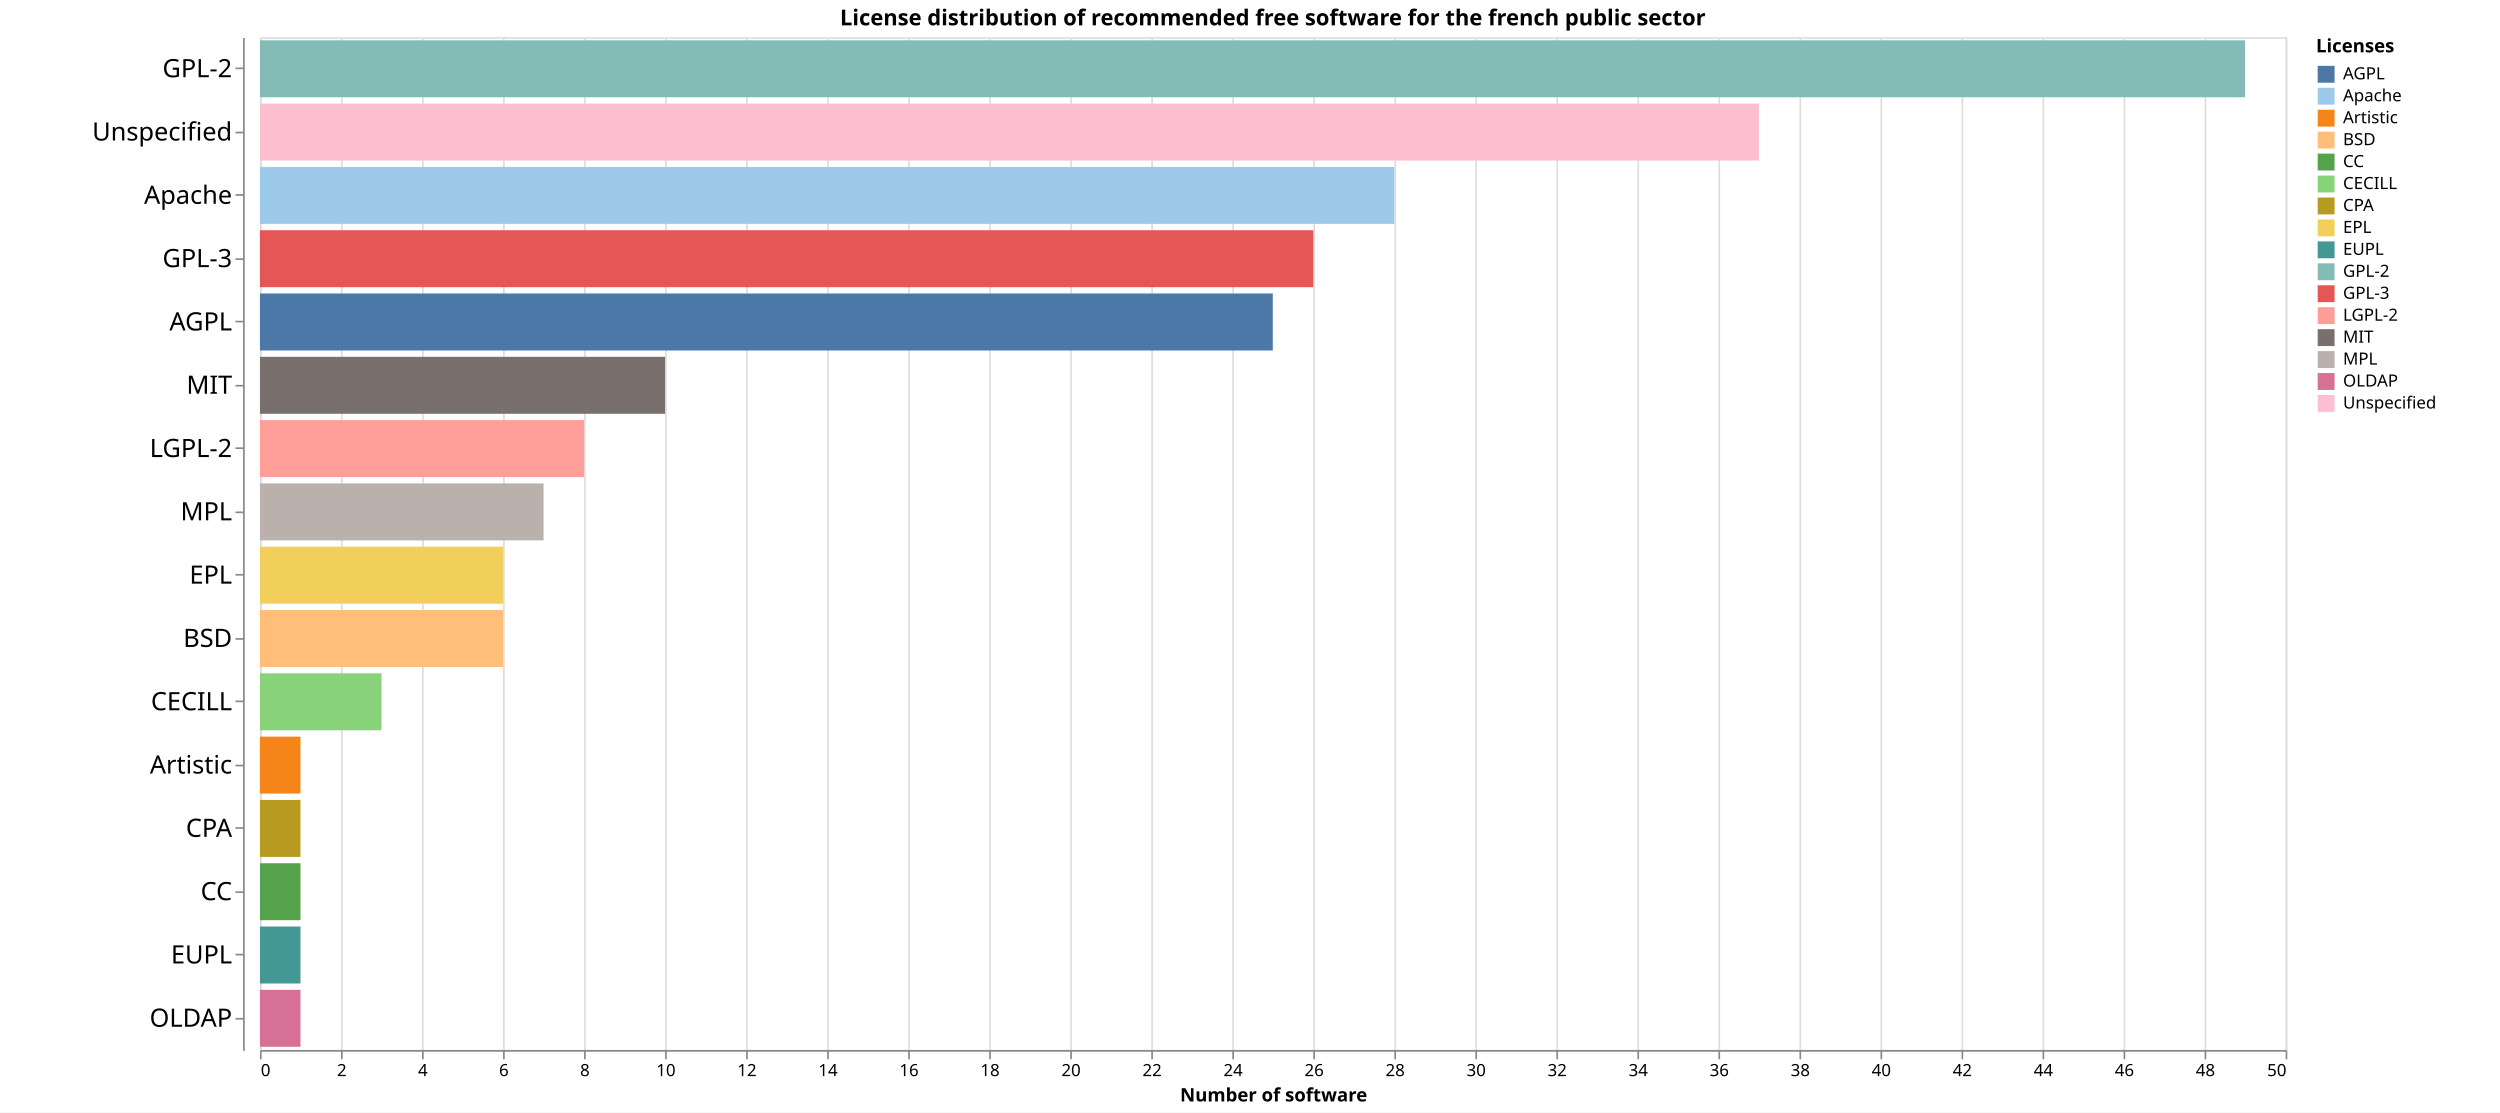
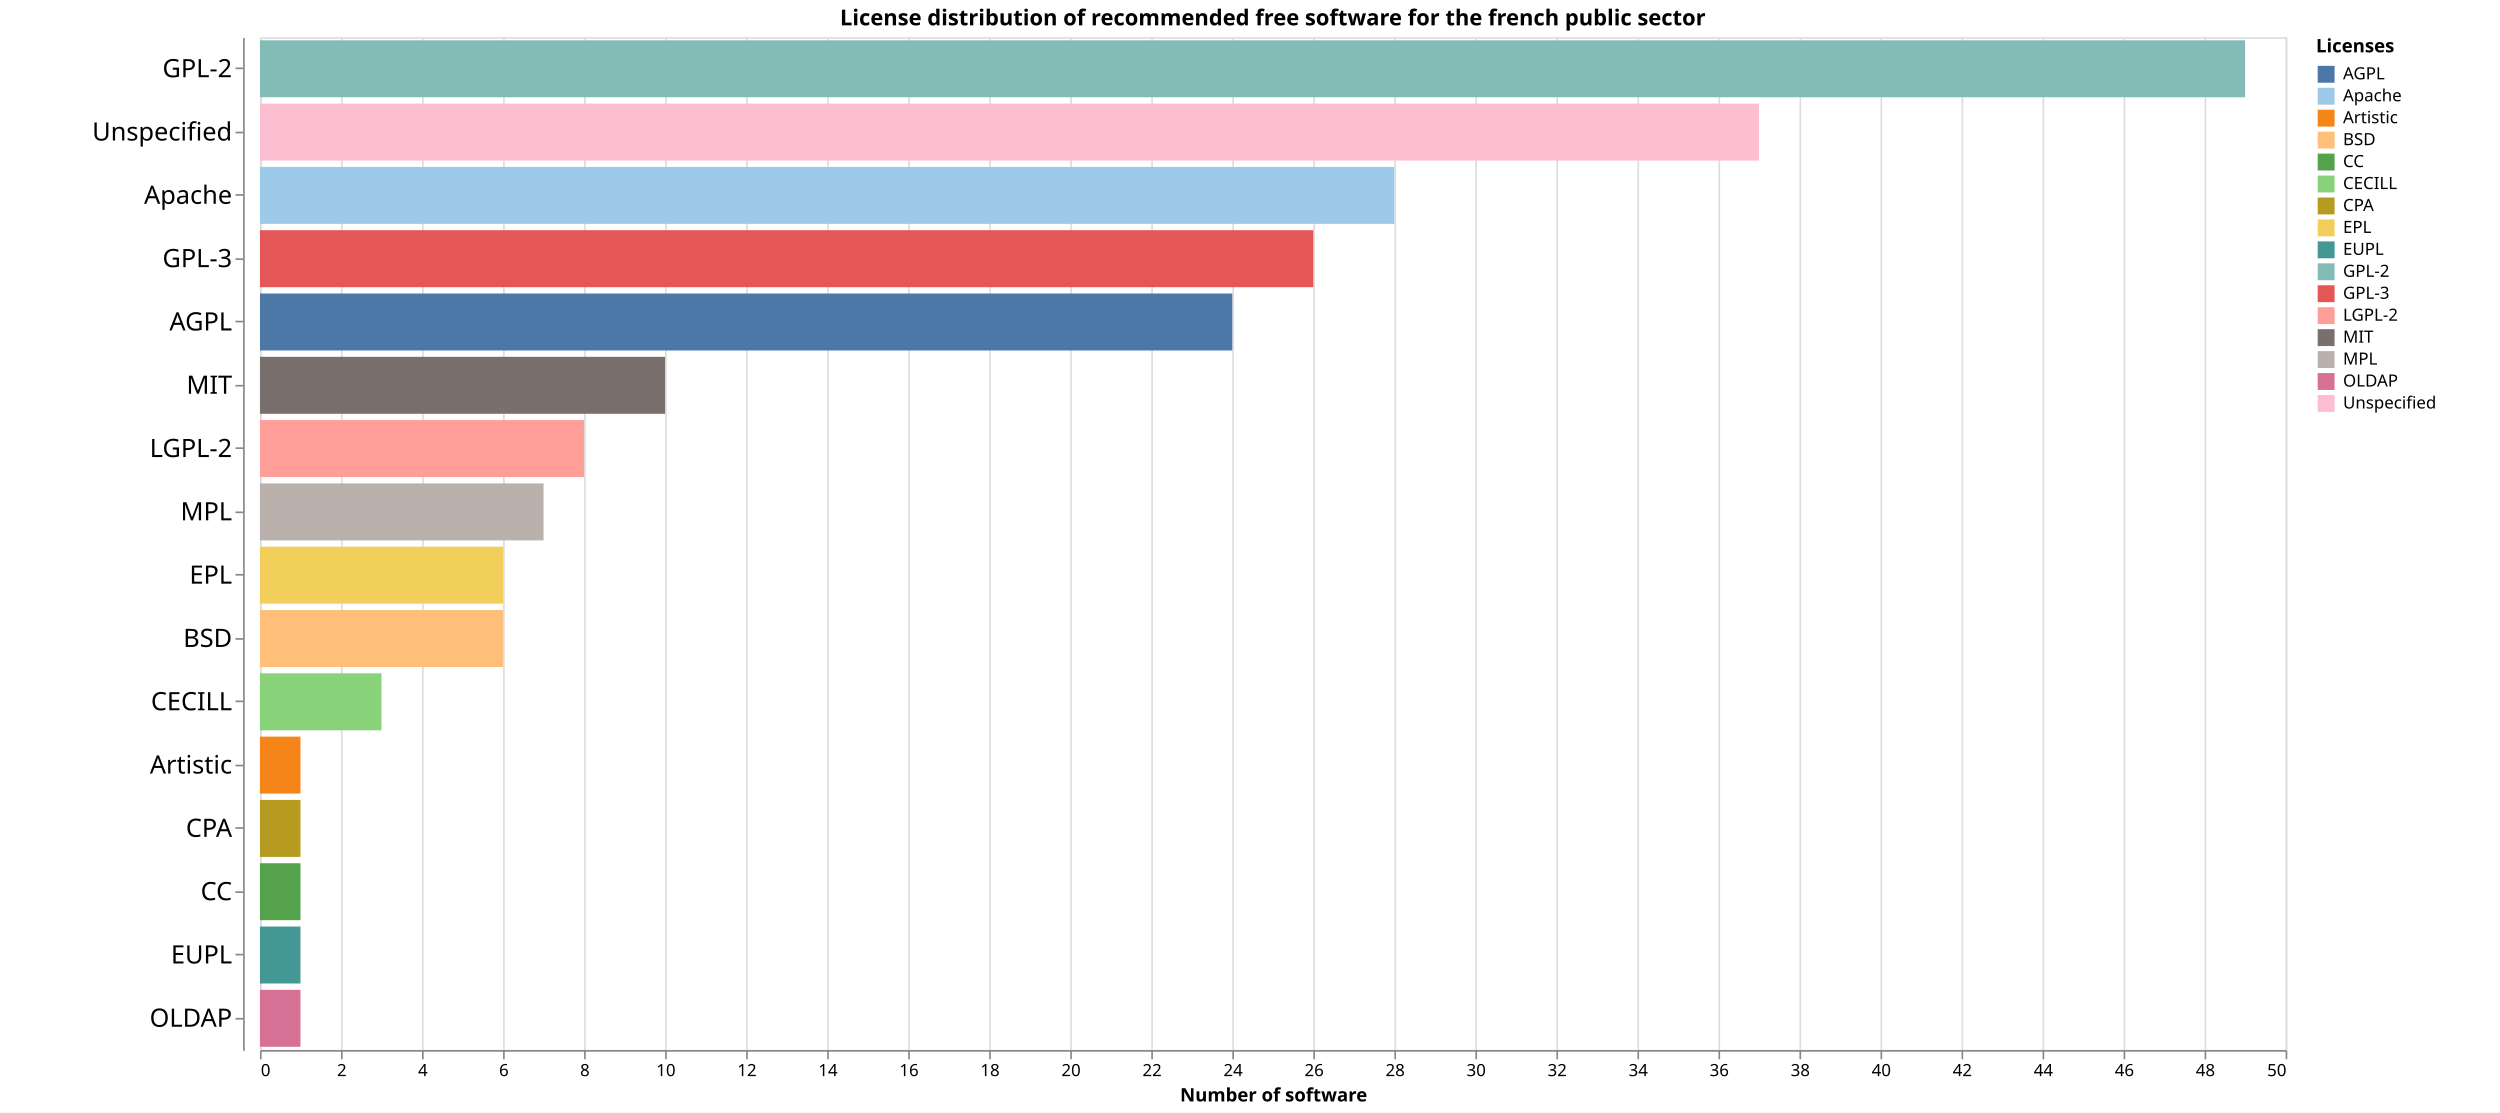
<svg xmlns="http://www.w3.org/2000/svg" class="marks" width="1481" height="659" viewBox="0 0 1481 659" version="1.1">
  <rect width="1481" height="659" fill="white" />
  <g fill="none" stroke-miterlimit="10" transform="translate(154,22)">
    <g class="mark-group role-frame root" role="graphics-object" aria-roledescription="group mark container">
      <g transform="translate(0,0)">
        <path class="background" aria-hidden="true" d="M0.5,0.5h1200v600h-1200Z" stroke="#ddd" />
        <g>
          <g class="mark-group role-axis" aria-hidden="true">
            <g transform="translate(0.5,600.5)">
              <path class="background" aria-hidden="true" d="M0,0h0v0h0Z" pointer-events="none" />
              <g>
                <g class="mark-rule role-axis-grid" pointer-events="none">
                  <line transform="translate(0,0)" x2="0" y2="-600" stroke="#ddd" stroke-width="1" opacity="1" />
                  <line transform="translate(48,0)" x2="0" y2="-600" stroke="#ddd" stroke-width="1" opacity="1" />
                  <line transform="translate(96,0)" x2="0" y2="-600" stroke="#ddd" stroke-width="1" opacity="1" />
                  <line transform="translate(144,0)" x2="0" y2="-600" stroke="#ddd" stroke-width="1" opacity="1" />
                  <line transform="translate(192,0)" x2="0" y2="-600" stroke="#ddd" stroke-width="1" opacity="1" />
                  <line transform="translate(240,0)" x2="0" y2="-600" stroke="#ddd" stroke-width="1" opacity="1" />
                  <line transform="translate(288,0)" x2="0" y2="-600" stroke="#ddd" stroke-width="1" opacity="1" />
                  <line transform="translate(336,0)" x2="0" y2="-600" stroke="#ddd" stroke-width="1" opacity="1" />
                  <line transform="translate(384,0)" x2="0" y2="-600" stroke="#ddd" stroke-width="1" opacity="1" />
                  <line transform="translate(432,0)" x2="0" y2="-600" stroke="#ddd" stroke-width="1" opacity="1" />
                  <line transform="translate(480,0)" x2="0" y2="-600" stroke="#ddd" stroke-width="1" opacity="1" />
                  <line transform="translate(528,0)" x2="0" y2="-600" stroke="#ddd" stroke-width="1" opacity="1" />
                  <line transform="translate(576,0)" x2="0" y2="-600" stroke="#ddd" stroke-width="1" opacity="1" />
                  <line transform="translate(624,0)" x2="0" y2="-600" stroke="#ddd" stroke-width="1" opacity="1" />
                  <line transform="translate(672,0)" x2="0" y2="-600" stroke="#ddd" stroke-width="1" opacity="1" />
                  <line transform="translate(720,0)" x2="0" y2="-600" stroke="#ddd" stroke-width="1" opacity="1" />
                  <line transform="translate(768,0)" x2="0" y2="-600" stroke="#ddd" stroke-width="1" opacity="1" />
                  <line transform="translate(816,0)" x2="0" y2="-600" stroke="#ddd" stroke-width="1" opacity="1" />
                  <line transform="translate(864,0)" x2="0" y2="-600" stroke="#ddd" stroke-width="1" opacity="1" />
                  <line transform="translate(912,0)" x2="0" y2="-600" stroke="#ddd" stroke-width="1" opacity="1" />
                  <line transform="translate(960,0)" x2="0" y2="-600" stroke="#ddd" stroke-width="1" opacity="1" />
                  <line transform="translate(1008,0)" x2="0" y2="-600" stroke="#ddd" stroke-width="1" opacity="1" />
                  <line transform="translate(1056,0)" x2="0" y2="-600" stroke="#ddd" stroke-width="1" opacity="1" />
                  <line transform="translate(1104,0)" x2="0" y2="-600" stroke="#ddd" stroke-width="1" opacity="1" />
                  <line transform="translate(1152,0)" x2="0" y2="-600" stroke="#ddd" stroke-width="1" opacity="1" />
                  <line transform="translate(1200,0)" x2="0" y2="-600" stroke="#ddd" stroke-width="1" opacity="1" />
                </g>
              </g>
              <path class="foreground" aria-hidden="true" d="" pointer-events="none" display="none" />
            </g>
          </g>
          <g class="mark-group role-axis" role="graphics-symbol" aria-roledescription="axis" aria-label="X-axis titled 'Number of software' for a linear scale with values from 0 to 50">
            <g transform="translate(0.5,600.5)">
              <path class="background" aria-hidden="true" d="M0,0h0v0h0Z" pointer-events="none" />
              <g>
                <g class="mark-rule role-axis-tick" pointer-events="none">
                  <line transform="translate(0,0)" x2="0" y2="5" stroke="#888" stroke-width="1" opacity="1" />
                  <line transform="translate(48,0)" x2="0" y2="5" stroke="#888" stroke-width="1" opacity="1" />
                  <line transform="translate(96,0)" x2="0" y2="5" stroke="#888" stroke-width="1" opacity="1" />
                  <line transform="translate(144,0)" x2="0" y2="5" stroke="#888" stroke-width="1" opacity="1" />
                  <line transform="translate(192,0)" x2="0" y2="5" stroke="#888" stroke-width="1" opacity="1" />
                  <line transform="translate(240,0)" x2="0" y2="5" stroke="#888" stroke-width="1" opacity="1" />
                  <line transform="translate(288,0)" x2="0" y2="5" stroke="#888" stroke-width="1" opacity="1" />
                  <line transform="translate(336,0)" x2="0" y2="5" stroke="#888" stroke-width="1" opacity="1" />
                  <line transform="translate(384,0)" x2="0" y2="5" stroke="#888" stroke-width="1" opacity="1" />
                  <line transform="translate(432,0)" x2="0" y2="5" stroke="#888" stroke-width="1" opacity="1" />
                  <line transform="translate(480,0)" x2="0" y2="5" stroke="#888" stroke-width="1" opacity="1" />
                  <line transform="translate(528,0)" x2="0" y2="5" stroke="#888" stroke-width="1" opacity="1" />
                  <line transform="translate(576,0)" x2="0" y2="5" stroke="#888" stroke-width="1" opacity="1" />
                  <line transform="translate(624,0)" x2="0" y2="5" stroke="#888" stroke-width="1" opacity="1" />
                  <line transform="translate(672,0)" x2="0" y2="5" stroke="#888" stroke-width="1" opacity="1" />
                  <line transform="translate(720,0)" x2="0" y2="5" stroke="#888" stroke-width="1" opacity="1" />
                  <line transform="translate(768,0)" x2="0" y2="5" stroke="#888" stroke-width="1" opacity="1" />
                  <line transform="translate(816,0)" x2="0" y2="5" stroke="#888" stroke-width="1" opacity="1" />
                  <line transform="translate(864,0)" x2="0" y2="5" stroke="#888" stroke-width="1" opacity="1" />
                  <line transform="translate(912,0)" x2="0" y2="5" stroke="#888" stroke-width="1" opacity="1" />
                  <line transform="translate(960,0)" x2="0" y2="5" stroke="#888" stroke-width="1" opacity="1" />
                  <line transform="translate(1008,0)" x2="0" y2="5" stroke="#888" stroke-width="1" opacity="1" />
                  <line transform="translate(1056,0)" x2="0" y2="5" stroke="#888" stroke-width="1" opacity="1" />
                  <line transform="translate(1104,0)" x2="0" y2="5" stroke="#888" stroke-width="1" opacity="1" />
                  <line transform="translate(1152,0)" x2="0" y2="5" stroke="#888" stroke-width="1" opacity="1" />
                  <line transform="translate(1200,0)" x2="0" y2="5" stroke="#888" stroke-width="1" opacity="1" />
                </g>
                <g class="mark-text role-axis-label" pointer-events="none">
                  <text text-anchor="start" transform="translate(0,15)" font-family="sans-serif" font-size="10px" fill="#000" opacity="1">0</text>
                  <text text-anchor="middle" transform="translate(48,15)" font-family="sans-serif" font-size="10px" fill="#000" opacity="1">2</text>
                  <text text-anchor="middle" transform="translate(96,15)" font-family="sans-serif" font-size="10px" fill="#000" opacity="1">4</text>
                  <text text-anchor="middle" transform="translate(144,15)" font-family="sans-serif" font-size="10px" fill="#000" opacity="1">6</text>
                  <text text-anchor="middle" transform="translate(192,15)" font-family="sans-serif" font-size="10px" fill="#000" opacity="1">8</text>
                  <text text-anchor="middle" transform="translate(240,15)" font-family="sans-serif" font-size="10px" fill="#000" opacity="1">10</text>
                  <text text-anchor="middle" transform="translate(288,15)" font-family="sans-serif" font-size="10px" fill="#000" opacity="1">12</text>
                  <text text-anchor="middle" transform="translate(336,15)" font-family="sans-serif" font-size="10px" fill="#000" opacity="1">14</text>
                  <text text-anchor="middle" transform="translate(384,15)" font-family="sans-serif" font-size="10px" fill="#000" opacity="1">16</text>
                  <text text-anchor="middle" transform="translate(432,15)" font-family="sans-serif" font-size="10px" fill="#000" opacity="1">18</text>
                  <text text-anchor="middle" transform="translate(480,15)" font-family="sans-serif" font-size="10px" fill="#000" opacity="1">20</text>
                  <text text-anchor="middle" transform="translate(528,15)" font-family="sans-serif" font-size="10px" fill="#000" opacity="1">22</text>
                  <text text-anchor="middle" transform="translate(576,15)" font-family="sans-serif" font-size="10px" fill="#000" opacity="1">24</text>
                  <text text-anchor="middle" transform="translate(624,15)" font-family="sans-serif" font-size="10px" fill="#000" opacity="1">26</text>
                  <text text-anchor="middle" transform="translate(672,15)" font-family="sans-serif" font-size="10px" fill="#000" opacity="1">28</text>
                  <text text-anchor="middle" transform="translate(720,15)" font-family="sans-serif" font-size="10px" fill="#000" opacity="1">30</text>
                  <text text-anchor="middle" transform="translate(768,15)" font-family="sans-serif" font-size="10px" fill="#000" opacity="1">32</text>
                  <text text-anchor="middle" transform="translate(816,15)" font-family="sans-serif" font-size="10px" fill="#000" opacity="1">34</text>
                  <text text-anchor="middle" transform="translate(864,15)" font-family="sans-serif" font-size="10px" fill="#000" opacity="1">36</text>
                  <text text-anchor="middle" transform="translate(912,15)" font-family="sans-serif" font-size="10px" fill="#000" opacity="1">38</text>
                  <text text-anchor="middle" transform="translate(960,15)" font-family="sans-serif" font-size="10px" fill="#000" opacity="1">40</text>
                  <text text-anchor="middle" transform="translate(1008,15)" font-family="sans-serif" font-size="10px" fill="#000" opacity="1">42</text>
                  <text text-anchor="middle" transform="translate(1056,15)" font-family="sans-serif" font-size="10px" fill="#000" opacity="1">44</text>
                  <text text-anchor="middle" transform="translate(1104,15)" font-family="sans-serif" font-size="10px" fill="#000" opacity="1">46</text>
                  <text text-anchor="middle" transform="translate(1152,15)" font-family="sans-serif" font-size="10px" fill="#000" opacity="1">48</text>
                  <text text-anchor="end" transform="translate(1200,15)" font-family="sans-serif" font-size="10px" fill="#000" opacity="1">50</text>
                </g>
                <g class="mark-rule role-axis-domain" pointer-events="none">
                  <line transform="translate(0,0)" x2="1200" y2="0" stroke="#888" stroke-width="1" opacity="1" />
                </g>
                <g class="mark-text role-axis-title" pointer-events="none">
                  <text text-anchor="middle" transform="translate(600,30)" font-family="sans-serif" font-size="11px" font-weight="bold" fill="#000" opacity="1">Number of software</text>
                </g>
              </g>
              <path class="foreground" aria-hidden="true" d="" pointer-events="none" display="none" />
            </g>
          </g>
          <g class="mark-group role-axis" role="graphics-symbol" aria-roledescription="axis" aria-label="Y-axis for a discrete scale with 16 values: GPL-2, Unspecified, Apache, GPL-3, AGPL, ending with OLDAP">
            <g transform="translate(-9.5,0.5)">
              <path class="background" aria-hidden="true" d="M0,0h0v0h0Z" pointer-events="none" />
              <g>
                <g class="mark-rule role-axis-tick" pointer-events="none">
                  <line transform="translate(0,18)" x2="-5" y2="0" stroke="#888" stroke-width="1" opacity="1" />
                  <line transform="translate(0,56)" x2="-5" y2="0" stroke="#888" stroke-width="1" opacity="1" />
                  <line transform="translate(0,93)" x2="-5" y2="0" stroke="#888" stroke-width="1" opacity="1" />
                  <line transform="translate(0,131)" x2="-5" y2="0" stroke="#888" stroke-width="1" opacity="1" />
                  <line transform="translate(0,168)" x2="-5" y2="0" stroke="#888" stroke-width="1" opacity="1" />
                  <line transform="translate(0,206)" x2="-5" y2="0" stroke="#888" stroke-width="1" opacity="1" />
                  <line transform="translate(0,243)" x2="-5" y2="0" stroke="#888" stroke-width="1" opacity="1" />
                  <line transform="translate(0,281)" x2="-5" y2="0" stroke="#888" stroke-width="1" opacity="1" />
                  <line transform="translate(0,318)" x2="-5" y2="0" stroke="#888" stroke-width="1" opacity="1" />
                  <line transform="translate(0,356)" x2="-5" y2="0" stroke="#888" stroke-width="1" opacity="1" />
                  <line transform="translate(0,393)" x2="-5" y2="0" stroke="#888" stroke-width="1" opacity="1" />
                  <line transform="translate(0,431)" x2="-5" y2="0" stroke="#888" stroke-width="1" opacity="1" />
                  <line transform="translate(0,468)" x2="-5" y2="0" stroke="#888" stroke-width="1" opacity="1" />
                  <line transform="translate(0,506)" x2="-5" y2="0" stroke="#888" stroke-width="1" opacity="1" />
                  <line transform="translate(0,543)" x2="-5" y2="0" stroke="#888" stroke-width="1" opacity="1" />
                  <line transform="translate(0,581)" x2="-5" y2="0" stroke="#888" stroke-width="1" opacity="1" />
                </g>
                <g class="mark-text role-axis-label" pointer-events="none">
                  <text text-anchor="end" transform="translate(-7,23.25)" font-family="sans-serif" font-size="15px" fill="#000" opacity="1">GPL-2</text>
                  <text text-anchor="end" transform="translate(-7,60.75)" font-family="sans-serif" font-size="15px" fill="#000" opacity="1">Unspecified</text>
                  <text text-anchor="end" transform="translate(-7,98.25)" font-family="sans-serif" font-size="15px" fill="#000" opacity="1">Apache</text>
                  <text text-anchor="end" transform="translate(-7,135.75)" font-family="sans-serif" font-size="15px" fill="#000" opacity="1">GPL-3</text>
                  <text text-anchor="end" transform="translate(-7,173.25)" font-family="sans-serif" font-size="15px" fill="#000" opacity="1">AGPL</text>
                  <text text-anchor="end" transform="translate(-7,210.75)" font-family="sans-serif" font-size="15px" fill="#000" opacity="1">MIT</text>
                  <text text-anchor="end" transform="translate(-7,248.25)" font-family="sans-serif" font-size="15px" fill="#000" opacity="1">LGPL-2</text>
                  <text text-anchor="end" transform="translate(-7,285.75)" font-family="sans-serif" font-size="15px" fill="#000" opacity="1">MPL</text>
                  <text text-anchor="end" transform="translate(-7,323.25)" font-family="sans-serif" font-size="15px" fill="#000" opacity="1">EPL</text>
                  <text text-anchor="end" transform="translate(-7,360.75)" font-family="sans-serif" font-size="15px" fill="#000" opacity="1">BSD</text>
                  <text text-anchor="end" transform="translate(-7,398.25)" font-family="sans-serif" font-size="15px" fill="#000" opacity="1">CECILL</text>
                  <text text-anchor="end" transform="translate(-7,435.75)" font-family="sans-serif" font-size="15px" fill="#000" opacity="1">Artistic</text>
                  <text text-anchor="end" transform="translate(-7,473.25)" font-family="sans-serif" font-size="15px" fill="#000" opacity="1">CPA</text>
                  <text text-anchor="end" transform="translate(-7,510.75)" font-family="sans-serif" font-size="15px" fill="#000" opacity="1">CC</text>
                  <text text-anchor="end" transform="translate(-7,548.25)" font-family="sans-serif" font-size="15px" fill="#000" opacity="1">EUPL</text>
                  <text text-anchor="end" transform="translate(-7,585.75)" font-family="sans-serif" font-size="15px" fill="#000" opacity="1">OLDAP</text>
                </g>
                <g class="mark-rule role-axis-domain" pointer-events="none">
                  <line transform="translate(0,0)" x2="0" y2="600" stroke="#888" stroke-width="1" opacity="1" />
                </g>
              </g>
              <path class="foreground" aria-hidden="true" d="" pointer-events="none" display="none" />
            </g>
          </g>
          <g class="mark-rect role-mark marks" role="graphics-object" aria-roledescription="rect mark container">
            <path aria-label="Number: 26; License: GPL-3" role="graphics-symbol" aria-roledescription="bar" d="M0,114.375h624v33.75h-624Z" fill="#e45756" />
            <path aria-label="Number: 8; License: LGPL-2" role="graphics-symbol" aria-roledescription="bar" d="M0,226.875h192v33.75h-192Z" fill="#ff9d98" />
            <path aria-label="Number: 6; License: EPL" role="graphics-symbol" aria-roledescription="bar" d="M0,301.875h144v33.75h-144Z" fill="#f2cf5b" />
            <path aria-label="Number: 1; License: Artistic" role="graphics-symbol" aria-roledescription="bar" d="M0,414.375h24v33.75h-24Z" fill="#f58518" />
-             <path aria-label="Number: 25; License: AGPL" role="graphics-symbol" aria-roledescription="bar" d="M0,151.875h600v33.75h-600Z" fill="#4c78a8" />
+             <path aria-label="Number: 24; License: AGPL" role="graphics-symbol" aria-roledescription="bar" d="M0,151.875h576v33.75h-576Z" fill="#4c78a8" />
            <path aria-label="Number: 1; License: CPA" role="graphics-symbol" aria-roledescription="bar" d="M0,451.875h24v33.75h-24Z" fill="#b79a20" />
            <path aria-label="Number: 3; License: CECILL" role="graphics-symbol" aria-roledescription="bar" d="M0,376.875h72v33.75h-72Z" fill="#88d27a" />
            <path aria-label="Number: 1; License: CC" role="graphics-symbol" aria-roledescription="bar" d="M0,489.375h24v33.75h-24Z" fill="#54a24b" />
            <path aria-label="Number: 37; License: Unspecified" role="graphics-symbol" aria-roledescription="bar" d="M0,39.375h888v33.75h-888Z" fill="#fcbfd2" />
            <path aria-label="Number: 28; License: Apache" role="graphics-symbol" aria-roledescription="bar" d="M0,76.875h672v33.75h-672Z" fill="#9ecae9" />
            <path aria-label="Number: 1; License: EUPL" role="graphics-symbol" aria-roledescription="bar" d="M0,526.875h24v33.75h-24Z" fill="#439894" />
            <path aria-label="Number: 6; License: BSD" role="graphics-symbol" aria-roledescription="bar" d="M0,339.375h144v33.75h-144Z" fill="#ffbf79" />
            <path aria-label="Number: 10; License: MIT" role="graphics-symbol" aria-roledescription="bar" d="M0,189.375h240v33.75h-240Z" fill="#79706e" />
            <path aria-label="Number: 49; License: GPL-2" role="graphics-symbol" aria-roledescription="bar" d="M0,1.875h1176v33.75h-1176Z" fill="#83bcb6" />
            <path aria-label="Number: 7; License: MPL" role="graphics-symbol" aria-roledescription="bar" d="M0,264.375h168v33.75h-168Z" fill="#bab0ac" />
            <path aria-label="Number: 1; License: OLDAP" role="graphics-symbol" aria-roledescription="bar" d="M0,564.375h24v33.75h-24Z" fill="#d67195" />
          </g>
          <g class="mark-group role-legend" role="graphics-symbol" aria-roledescription="legend" aria-label="Symbol legend titled 'Licenses' for fill color with 16 values: AGPL, Apache, Artistic, BSD, CC, ending with Unspecified">
            <g transform="translate(1218,0)">
              <path class="background" aria-hidden="true" d="M0,0h104v222h-104Z" pointer-events="none" />
              <g>
                <g class="mark-group role-legend-entry">
                  <g transform="translate(0,16)">
                    <path class="background" aria-hidden="true" d="M0,0h0v0h0Z" pointer-events="none" />
                    <g>
                      <g class="mark-group role-scope" role="graphics-object" aria-roledescription="group mark container">
                        <g transform="translate(0,0)">
                          <path class="background" aria-hidden="true" d="M0,0h104v11h-104Z" pointer-events="none" opacity="1" />
                          <g>
                            <g class="mark-symbol role-legend-symbol" pointer-events="none">
                              <path transform="translate(6,6)" d="M-5,-5h10v10h-10Z" fill="#4c78a8" stroke-width="1.5" opacity="1" />
                            </g>
                            <g class="mark-text role-legend-label" pointer-events="none">
                              <text text-anchor="start" transform="translate(16,9)" font-family="sans-serif" font-size="10px" fill="#000" opacity="1">AGPL</text>
                            </g>
                          </g>
                          <path class="foreground" aria-hidden="true" d="" pointer-events="none" display="none" />
                        </g>
                        <g transform="translate(0,13)">
                          <path class="background" aria-hidden="true" d="M0,0h104v11h-104Z" pointer-events="none" opacity="1" />
                          <g>
                            <g class="mark-symbol role-legend-symbol" pointer-events="none">
                              <path transform="translate(6,6)" d="M-5,-5h10v10h-10Z" fill="#9ecae9" stroke-width="1.5" opacity="1" />
                            </g>
                            <g class="mark-text role-legend-label" pointer-events="none">
                              <text text-anchor="start" transform="translate(16,9)" font-family="sans-serif" font-size="10px" fill="#000" opacity="1">Apache</text>
                            </g>
                          </g>
                          <path class="foreground" aria-hidden="true" d="" pointer-events="none" display="none" />
                        </g>
                        <g transform="translate(0,26)">
                          <path class="background" aria-hidden="true" d="M0,0h104v11h-104Z" pointer-events="none" opacity="1" />
                          <g>
                            <g class="mark-symbol role-legend-symbol" pointer-events="none">
                              <path transform="translate(6,6)" d="M-5,-5h10v10h-10Z" fill="#f58518" stroke-width="1.5" opacity="1" />
                            </g>
                            <g class="mark-text role-legend-label" pointer-events="none">
                              <text text-anchor="start" transform="translate(16,9)" font-family="sans-serif" font-size="10px" fill="#000" opacity="1">Artistic</text>
                            </g>
                          </g>
                          <path class="foreground" aria-hidden="true" d="" pointer-events="none" display="none" />
                        </g>
                        <g transform="translate(0,39)">
                          <path class="background" aria-hidden="true" d="M0,0h104v11h-104Z" pointer-events="none" opacity="1" />
                          <g>
                            <g class="mark-symbol role-legend-symbol" pointer-events="none">
                              <path transform="translate(6,6)" d="M-5,-5h10v10h-10Z" fill="#ffbf79" stroke-width="1.5" opacity="1" />
                            </g>
                            <g class="mark-text role-legend-label" pointer-events="none">
                              <text text-anchor="start" transform="translate(16,9)" font-family="sans-serif" font-size="10px" fill="#000" opacity="1">BSD</text>
                            </g>
                          </g>
                          <path class="foreground" aria-hidden="true" d="" pointer-events="none" display="none" />
                        </g>
                        <g transform="translate(0,52)">
                          <path class="background" aria-hidden="true" d="M0,0h104v11h-104Z" pointer-events="none" opacity="1" />
                          <g>
                            <g class="mark-symbol role-legend-symbol" pointer-events="none">
                              <path transform="translate(6,6)" d="M-5,-5h10v10h-10Z" fill="#54a24b" stroke-width="1.5" opacity="1" />
                            </g>
                            <g class="mark-text role-legend-label" pointer-events="none">
                              <text text-anchor="start" transform="translate(16,9)" font-family="sans-serif" font-size="10px" fill="#000" opacity="1">CC</text>
                            </g>
                          </g>
                          <path class="foreground" aria-hidden="true" d="" pointer-events="none" display="none" />
                        </g>
                        <g transform="translate(0,65)">
                          <path class="background" aria-hidden="true" d="M0,0h104v11h-104Z" pointer-events="none" opacity="1" />
                          <g>
                            <g class="mark-symbol role-legend-symbol" pointer-events="none">
                              <path transform="translate(6,6)" d="M-5,-5h10v10h-10Z" fill="#88d27a" stroke-width="1.5" opacity="1" />
                            </g>
                            <g class="mark-text role-legend-label" pointer-events="none">
                              <text text-anchor="start" transform="translate(16,9)" font-family="sans-serif" font-size="10px" fill="#000" opacity="1">CECILL</text>
                            </g>
                          </g>
                          <path class="foreground" aria-hidden="true" d="" pointer-events="none" display="none" />
                        </g>
                        <g transform="translate(0,78)">
                          <path class="background" aria-hidden="true" d="M0,0h104v11h-104Z" pointer-events="none" opacity="1" />
                          <g>
                            <g class="mark-symbol role-legend-symbol" pointer-events="none">
                              <path transform="translate(6,6)" d="M-5,-5h10v10h-10Z" fill="#b79a20" stroke-width="1.5" opacity="1" />
                            </g>
                            <g class="mark-text role-legend-label" pointer-events="none">
                              <text text-anchor="start" transform="translate(16,9)" font-family="sans-serif" font-size="10px" fill="#000" opacity="1">CPA</text>
                            </g>
                          </g>
                          <path class="foreground" aria-hidden="true" d="" pointer-events="none" display="none" />
                        </g>
                        <g transform="translate(0,91)">
                          <path class="background" aria-hidden="true" d="M0,0h104v11h-104Z" pointer-events="none" opacity="1" />
                          <g>
                            <g class="mark-symbol role-legend-symbol" pointer-events="none">
                              <path transform="translate(6,6)" d="M-5,-5h10v10h-10Z" fill="#f2cf5b" stroke-width="1.5" opacity="1" />
                            </g>
                            <g class="mark-text role-legend-label" pointer-events="none">
                              <text text-anchor="start" transform="translate(16,9)" font-family="sans-serif" font-size="10px" fill="#000" opacity="1">EPL</text>
                            </g>
                          </g>
                          <path class="foreground" aria-hidden="true" d="" pointer-events="none" display="none" />
                        </g>
                        <g transform="translate(0,104)">
                          <path class="background" aria-hidden="true" d="M0,0h104v11h-104Z" pointer-events="none" opacity="1" />
                          <g>
                            <g class="mark-symbol role-legend-symbol" pointer-events="none">
                              <path transform="translate(6,6)" d="M-5,-5h10v10h-10Z" fill="#439894" stroke-width="1.5" opacity="1" />
                            </g>
                            <g class="mark-text role-legend-label" pointer-events="none">
                              <text text-anchor="start" transform="translate(16,9)" font-family="sans-serif" font-size="10px" fill="#000" opacity="1">EUPL</text>
                            </g>
                          </g>
                          <path class="foreground" aria-hidden="true" d="" pointer-events="none" display="none" />
                        </g>
                        <g transform="translate(0,117)">
                          <path class="background" aria-hidden="true" d="M0,0h104v11h-104Z" pointer-events="none" opacity="1" />
                          <g>
                            <g class="mark-symbol role-legend-symbol" pointer-events="none">
                              <path transform="translate(6,6)" d="M-5,-5h10v10h-10Z" fill="#83bcb6" stroke-width="1.5" opacity="1" />
                            </g>
                            <g class="mark-text role-legend-label" pointer-events="none">
                              <text text-anchor="start" transform="translate(16,9)" font-family="sans-serif" font-size="10px" fill="#000" opacity="1">GPL-2</text>
                            </g>
                          </g>
                          <path class="foreground" aria-hidden="true" d="" pointer-events="none" display="none" />
                        </g>
                        <g transform="translate(0,130)">
                          <path class="background" aria-hidden="true" d="M0,0h104v11h-104Z" pointer-events="none" opacity="1" />
                          <g>
                            <g class="mark-symbol role-legend-symbol" pointer-events="none">
                              <path transform="translate(6,6)" d="M-5,-5h10v10h-10Z" fill="#e45756" stroke-width="1.5" opacity="1" />
                            </g>
                            <g class="mark-text role-legend-label" pointer-events="none">
                              <text text-anchor="start" transform="translate(16,9)" font-family="sans-serif" font-size="10px" fill="#000" opacity="1">GPL-3</text>
                            </g>
                          </g>
                          <path class="foreground" aria-hidden="true" d="" pointer-events="none" display="none" />
                        </g>
                        <g transform="translate(0,143)">
                          <path class="background" aria-hidden="true" d="M0,0h104v11h-104Z" pointer-events="none" opacity="1" />
                          <g>
                            <g class="mark-symbol role-legend-symbol" pointer-events="none">
                              <path transform="translate(6,6)" d="M-5,-5h10v10h-10Z" fill="#ff9d98" stroke-width="1.5" opacity="1" />
                            </g>
                            <g class="mark-text role-legend-label" pointer-events="none">
                              <text text-anchor="start" transform="translate(16,9)" font-family="sans-serif" font-size="10px" fill="#000" opacity="1">LGPL-2</text>
                            </g>
                          </g>
                          <path class="foreground" aria-hidden="true" d="" pointer-events="none" display="none" />
                        </g>
                        <g transform="translate(0,156)">
                          <path class="background" aria-hidden="true" d="M0,0h104v11h-104Z" pointer-events="none" opacity="1" />
                          <g>
                            <g class="mark-symbol role-legend-symbol" pointer-events="none">
                              <path transform="translate(6,6)" d="M-5,-5h10v10h-10Z" fill="#79706e" stroke-width="1.5" opacity="1" />
                            </g>
                            <g class="mark-text role-legend-label" pointer-events="none">
                              <text text-anchor="start" transform="translate(16,9)" font-family="sans-serif" font-size="10px" fill="#000" opacity="1">MIT</text>
                            </g>
                          </g>
                          <path class="foreground" aria-hidden="true" d="" pointer-events="none" display="none" />
                        </g>
                        <g transform="translate(0,169)">
                          <path class="background" aria-hidden="true" d="M0,0h104v11h-104Z" pointer-events="none" opacity="1" />
                          <g>
                            <g class="mark-symbol role-legend-symbol" pointer-events="none">
                              <path transform="translate(6,6)" d="M-5,-5h10v10h-10Z" fill="#bab0ac" stroke-width="1.5" opacity="1" />
                            </g>
                            <g class="mark-text role-legend-label" pointer-events="none">
                              <text text-anchor="start" transform="translate(16,9)" font-family="sans-serif" font-size="10px" fill="#000" opacity="1">MPL</text>
                            </g>
                          </g>
                          <path class="foreground" aria-hidden="true" d="" pointer-events="none" display="none" />
                        </g>
                        <g transform="translate(0,182)">
                          <path class="background" aria-hidden="true" d="M0,0h104v11h-104Z" pointer-events="none" opacity="1" />
                          <g>
                            <g class="mark-symbol role-legend-symbol" pointer-events="none">
                              <path transform="translate(6,6)" d="M-5,-5h10v10h-10Z" fill="#d67195" stroke-width="1.5" opacity="1" />
                            </g>
                            <g class="mark-text role-legend-label" pointer-events="none">
                              <text text-anchor="start" transform="translate(16,9)" font-family="sans-serif" font-size="10px" fill="#000" opacity="1">OLDAP</text>
                            </g>
                          </g>
                          <path class="foreground" aria-hidden="true" d="" pointer-events="none" display="none" />
                        </g>
                        <g transform="translate(0,195)">
                          <path class="background" aria-hidden="true" d="M0,0h104v11h-104Z" pointer-events="none" opacity="1" />
                          <g>
                            <g class="mark-symbol role-legend-symbol" pointer-events="none">
                              <path transform="translate(6,6)" d="M-5,-5h10v10h-10Z" fill="#fcbfd2" stroke-width="1.5" opacity="1" />
                            </g>
                            <g class="mark-text role-legend-label" pointer-events="none">
                              <text text-anchor="start" transform="translate(16,9)" font-family="sans-serif" font-size="10px" fill="#000" opacity="1">Unspecified</text>
                            </g>
                          </g>
                          <path class="foreground" aria-hidden="true" d="" pointer-events="none" display="none" />
                        </g>
                      </g>
                    </g>
                    <path class="foreground" aria-hidden="true" d="" pointer-events="none" display="none" />
                  </g>
                </g>
                <g class="mark-text role-legend-title" pointer-events="none">
                  <text text-anchor="start" transform="translate(0,9)" font-family="sans-serif" font-size="11px" font-weight="bold" fill="#000" opacity="1">Licenses</text>
                </g>
              </g>
              <path class="foreground" aria-hidden="true" d="" pointer-events="none" display="none" />
            </g>
          </g>
          <g class="mark-group role-title">
            <g transform="translate(600,-17)">
              <path class="background" aria-hidden="true" d="M0,0h0v0h0Z" pointer-events="none" />
              <g>
                <g class="mark-text role-title-text" role="graphics-symbol" aria-roledescription="title" aria-label="Title text 'License distribution of recommended free software for the french public sector'" pointer-events="none">
                  <text text-anchor="middle" transform="translate(0,10)" font-family="sans-serif" font-size="13px" font-weight="bold" fill="#000" opacity="1">License distribution of recommended free software for the french public sector</text>
                </g>
              </g>
              <path class="foreground" aria-hidden="true" d="" pointer-events="none" display="none" />
            </g>
          </g>
        </g>
        <path class="foreground" aria-hidden="true" d="" display="none" />
      </g>
    </g>
  </g>
</svg>
